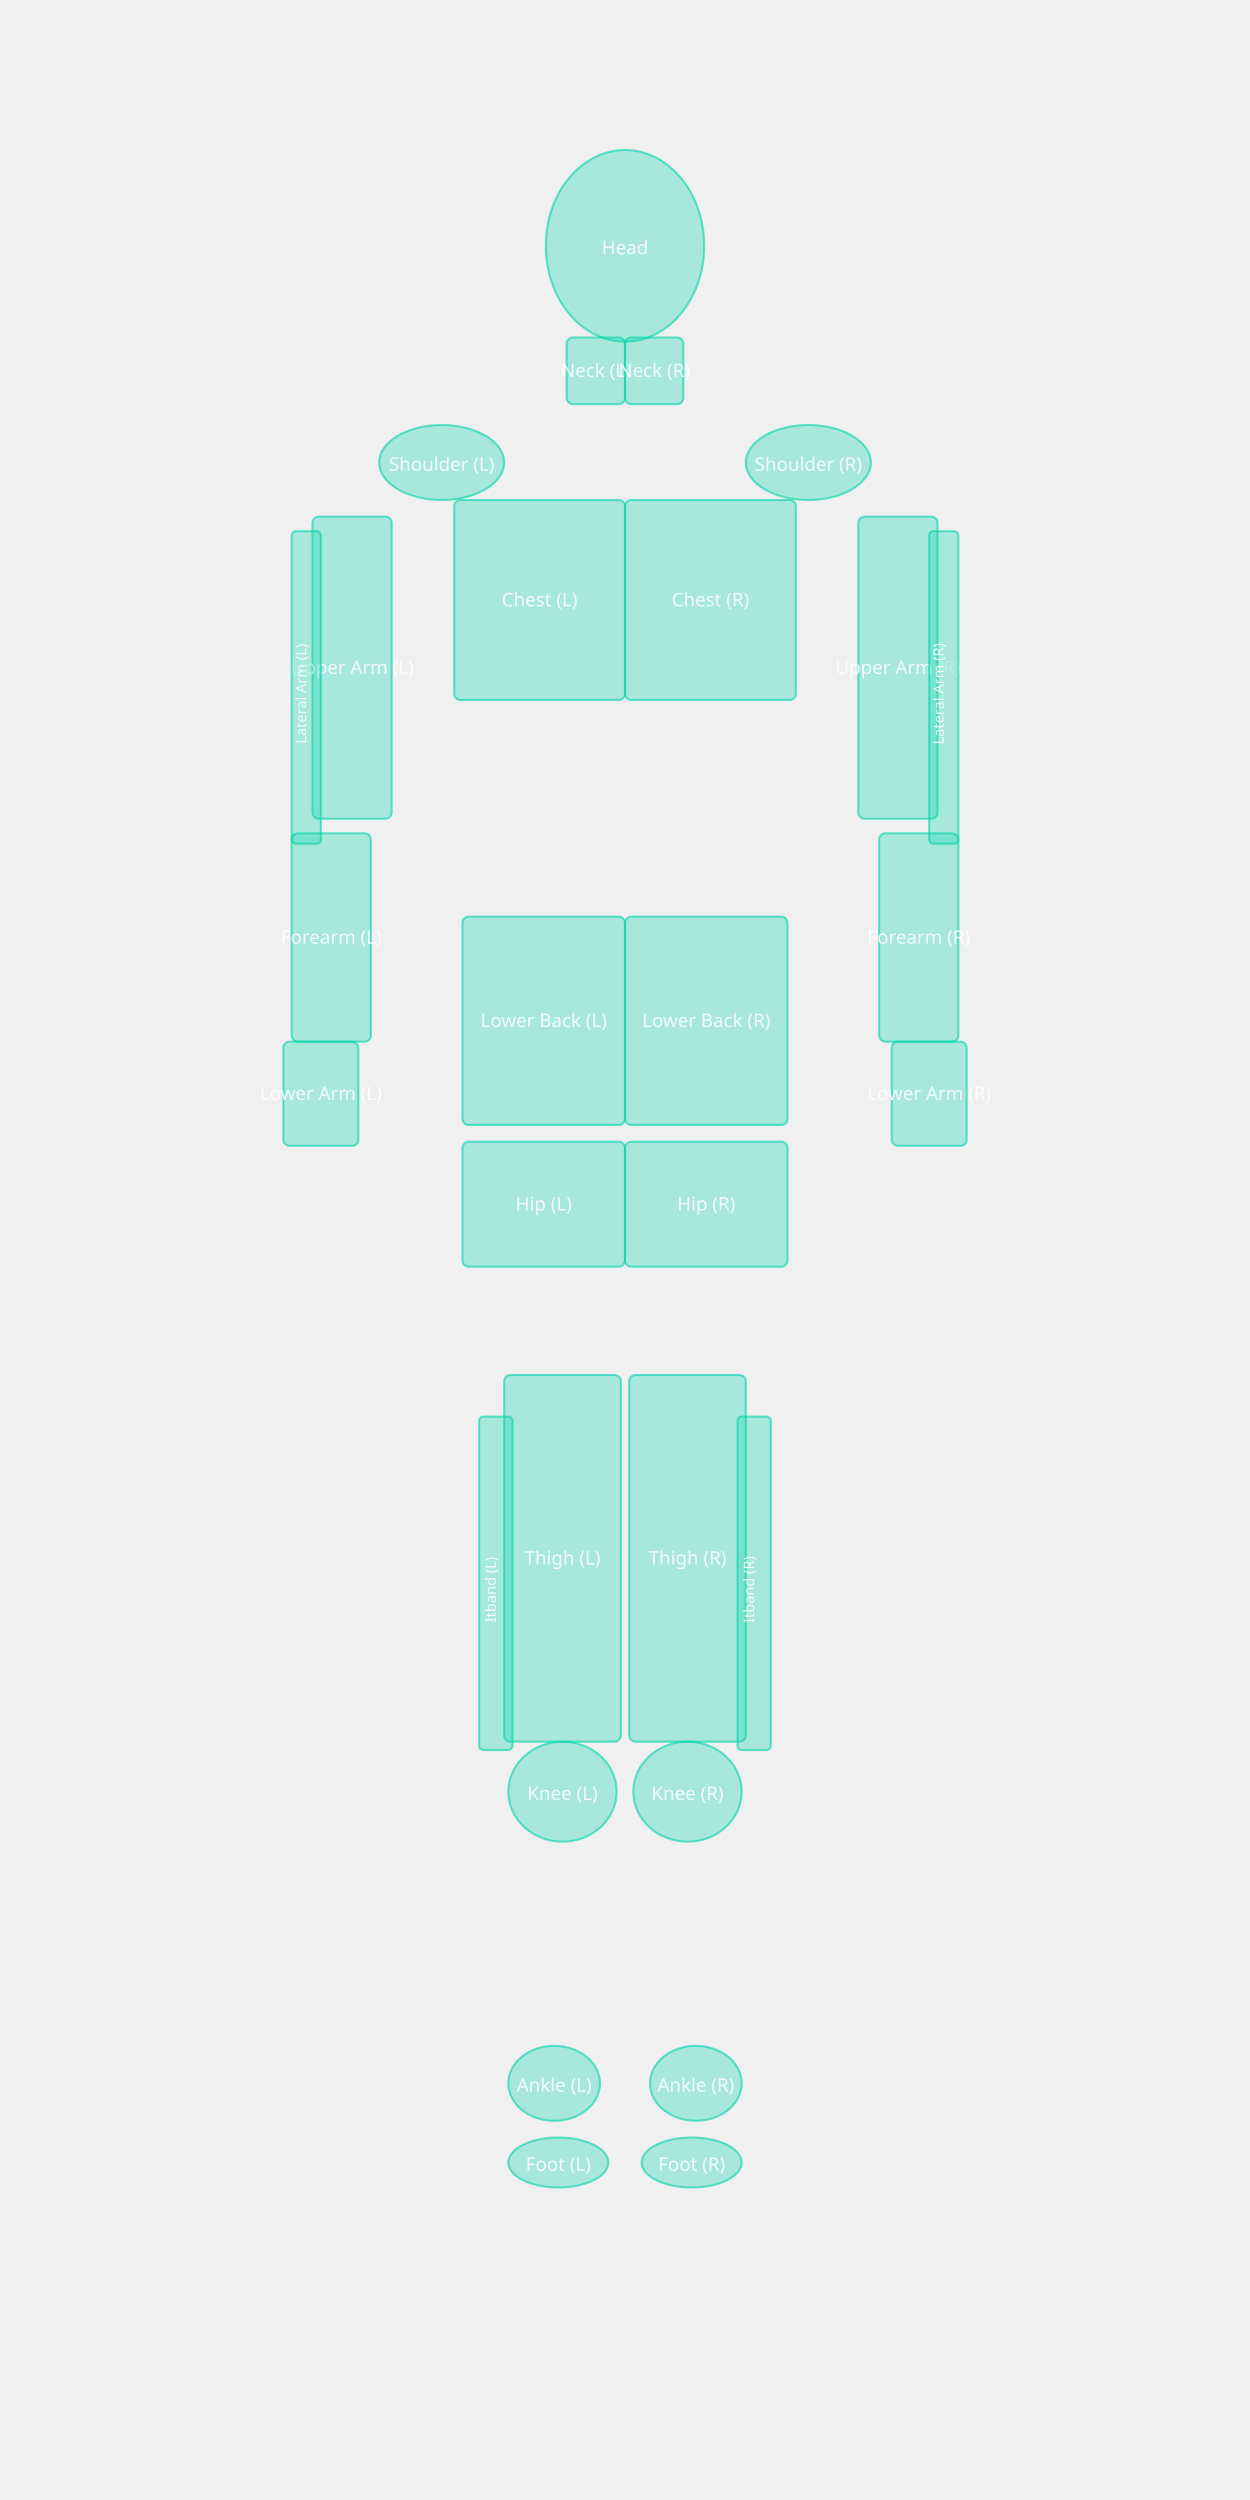
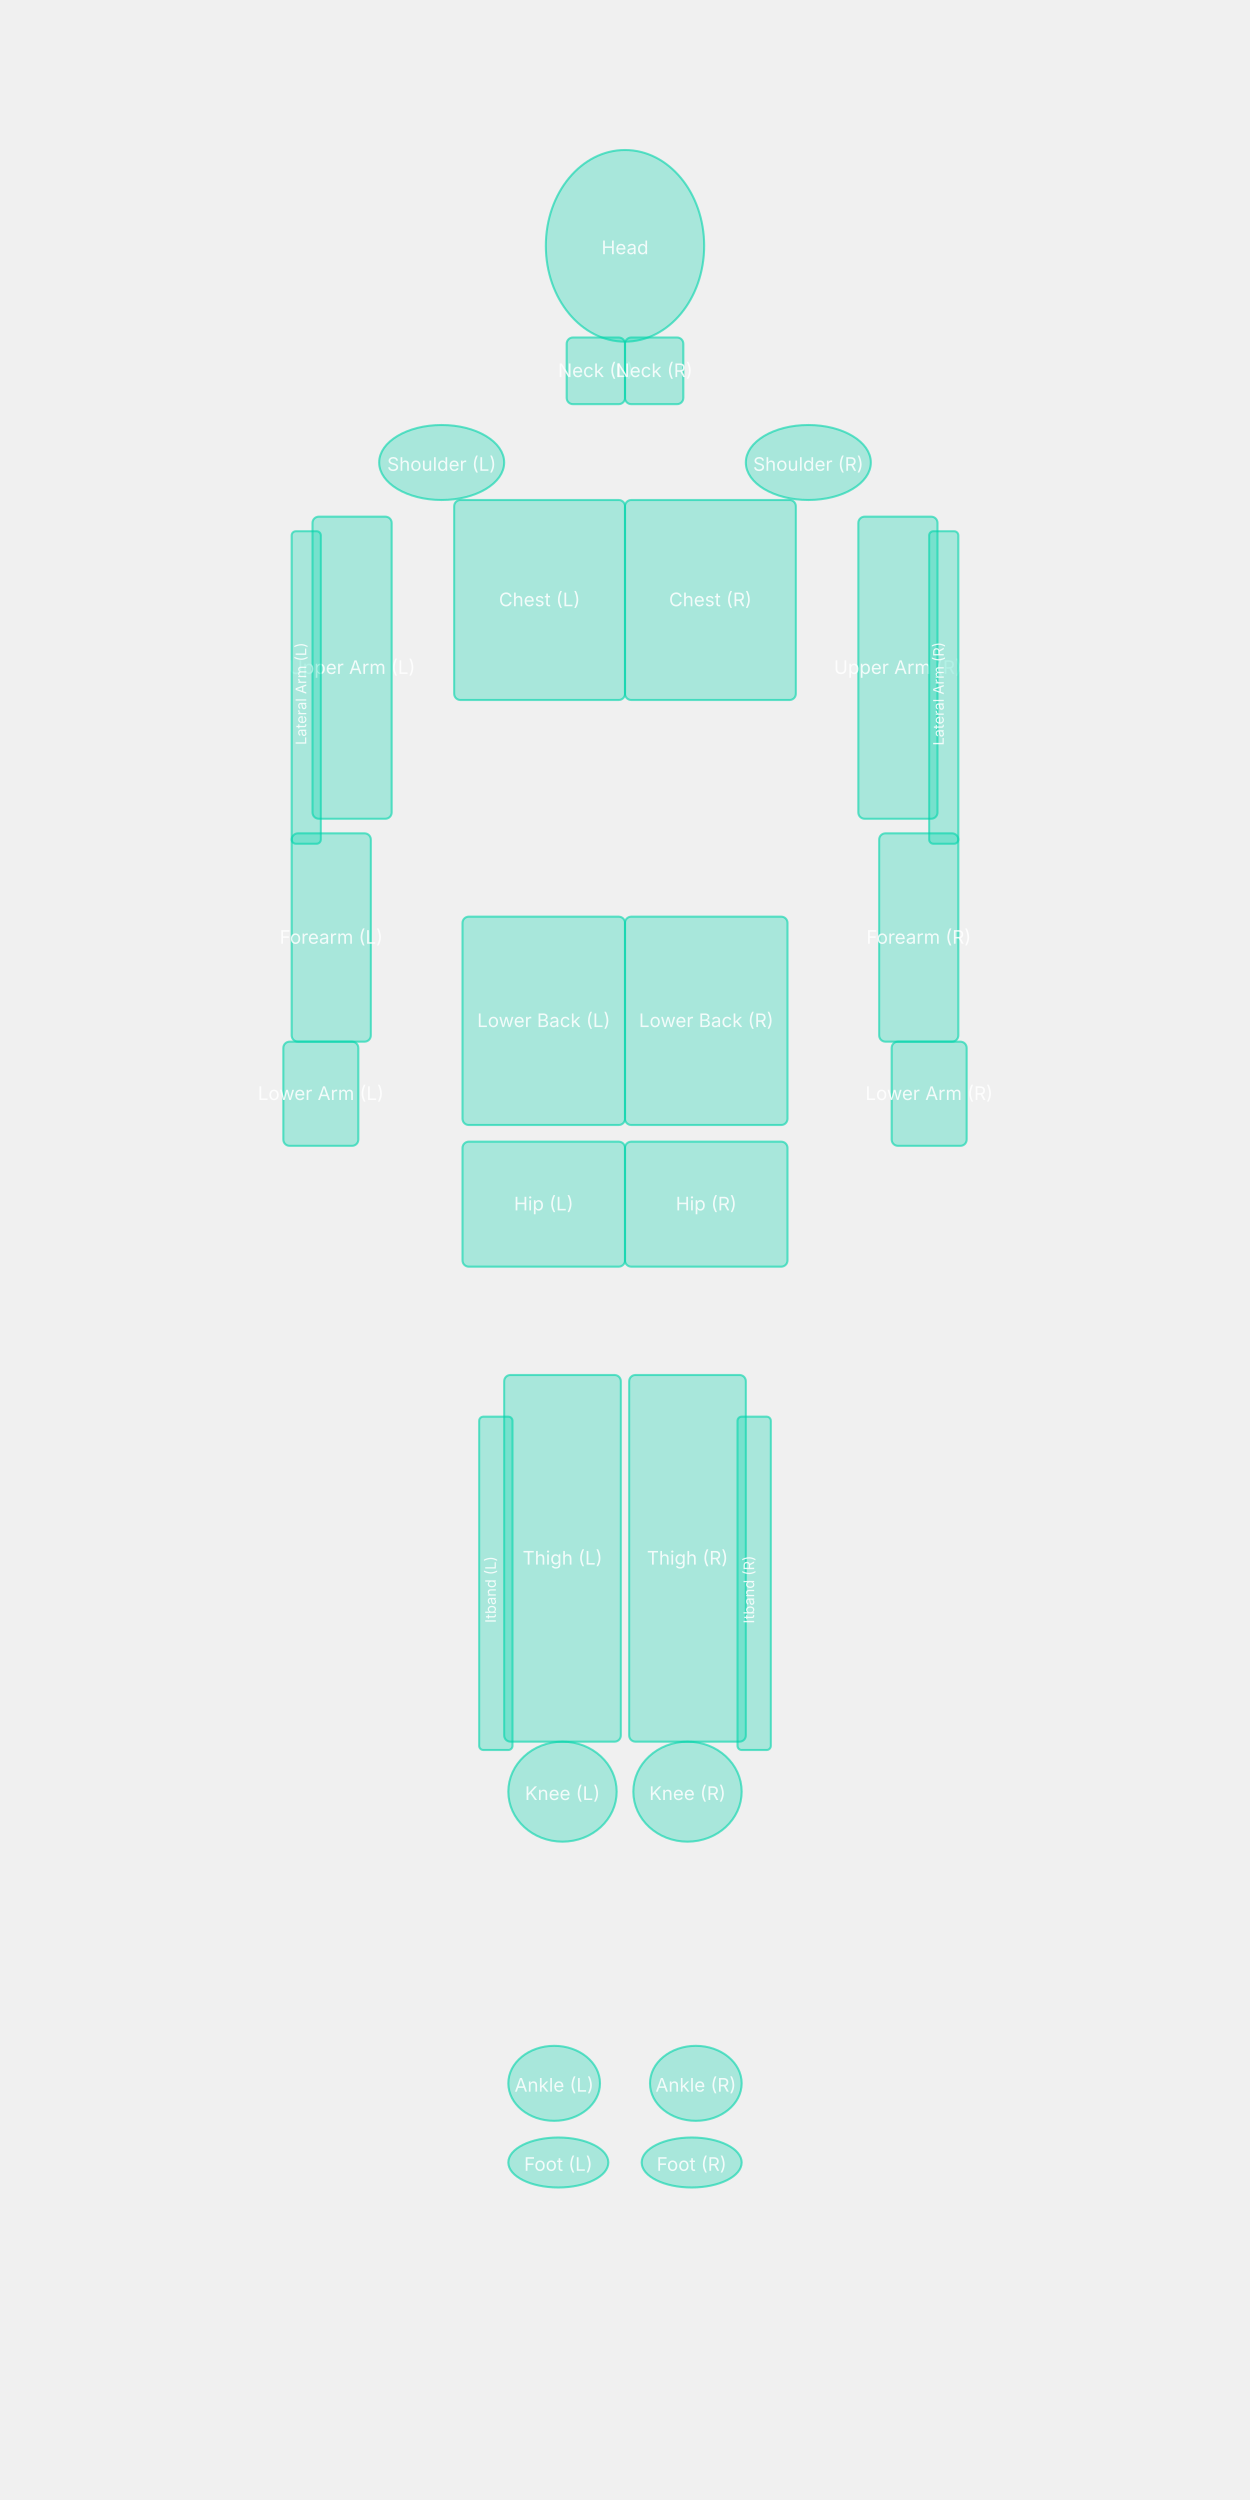
<svg xmlns="http://www.w3.org/2000/svg" viewBox="0 0 600 1200" width="600" height="1200">
  <rect width="600" height="1200" fill="none" />
  <g id="zones_back">
    <g id="01_head_both">
      <ellipse cx="300" cy="118" rx="38" ry="46" fill="#00d4aa" fill-opacity="0.3" stroke="#00d4aa" stroke-width="1" stroke-opacity="0.6" />
-       <text x="300" y="122" text-anchor="middle" font-family="DM Sans, sans-serif" font-size="9" fill="#ffffff" fill-opacity="0.85">Head</text>
+       <text x="300" y="122" text-anchor="middle" font-family="Inter, system-ui, sans-serif" font-size="9" fill="#ffffff" fill-opacity="0.85">Head</text>
    </g>
    <g id="02_neck_left">
      <rect x="272" y="162" width="28" height="32" rx="3" fill="#00d4aa" fill-opacity="0.3" stroke="#00d4aa" stroke-width="1" stroke-opacity="0.6" />
-       <text x="286.0" y="181.0" text-anchor="middle" font-family="DM Sans, sans-serif" font-size="9" fill="#ffffff" fill-opacity="0.85">Neck (L)</text>
+       <text x="286.0" y="181.0" text-anchor="middle" font-family="Inter, system-ui, sans-serif" font-size="9" fill="#ffffff" fill-opacity="0.85">Neck (L)</text>
    </g>
    <g id="02_neck_right">
      <rect x="300" y="162" width="28" height="32" rx="3" fill="#00d4aa" fill-opacity="0.3" stroke="#00d4aa" stroke-width="1" stroke-opacity="0.6" />
-       <text x="314.0" y="181.0" text-anchor="middle" font-family="DM Sans, sans-serif" font-size="9" fill="#ffffff" fill-opacity="0.85">Neck (R)</text>
+       <text x="314.0" y="181.0" text-anchor="middle" font-family="Inter, system-ui, sans-serif" font-size="9" fill="#ffffff" fill-opacity="0.85">Neck (R)</text>
    </g>
    <g id="03_shoulder_left">
      <ellipse cx="212" cy="222" rx="30" ry="18" fill="#00d4aa" fill-opacity="0.3" stroke="#00d4aa" stroke-width="1" stroke-opacity="0.6" />
-       <text x="212" y="226" text-anchor="middle" font-family="DM Sans, sans-serif" font-size="9" fill="#ffffff" fill-opacity="0.85">Shoulder (L)</text>
+       <text x="212" y="226" text-anchor="middle" font-family="Inter, system-ui, sans-serif" font-size="9" fill="#ffffff" fill-opacity="0.85">Shoulder (L)</text>
    </g>
    <g id="03_shoulder_right">
      <ellipse cx="388" cy="222" rx="30" ry="18" fill="#00d4aa" fill-opacity="0.3" stroke="#00d4aa" stroke-width="1" stroke-opacity="0.6" />
-       <text x="388" y="226" text-anchor="middle" font-family="DM Sans, sans-serif" font-size="9" fill="#ffffff" fill-opacity="0.85">Shoulder (R)</text>
+       <text x="388" y="226" text-anchor="middle" font-family="Inter, system-ui, sans-serif" font-size="9" fill="#ffffff" fill-opacity="0.85">Shoulder (R)</text>
    </g>
    <g id="09_chest_left">
      <rect x="218" y="240" width="82" height="96" rx="3" fill="#00d4aa" fill-opacity="0.3" stroke="#00d4aa" stroke-width="1" stroke-opacity="0.6" />
-       <text x="259.0" y="291.0" text-anchor="middle" font-family="DM Sans, sans-serif" font-size="9" fill="#ffffff" fill-opacity="0.85">Chest (L)</text>
+       <text x="259.0" y="291.0" text-anchor="middle" font-family="Inter, system-ui, sans-serif" font-size="9" fill="#ffffff" fill-opacity="0.85">Chest (L)</text>
    </g>
    <g id="09_chest_right">
      <rect x="300" y="240" width="82" height="96" rx="3" fill="#00d4aa" fill-opacity="0.3" stroke="#00d4aa" stroke-width="1" stroke-opacity="0.6" />
-       <text x="341.0" y="291.0" text-anchor="middle" font-family="DM Sans, sans-serif" font-size="9" fill="#ffffff" fill-opacity="0.85">Chest (R)</text>
+       <text x="341.0" y="291.0" text-anchor="middle" font-family="Inter, system-ui, sans-serif" font-size="9" fill="#ffffff" fill-opacity="0.85">Chest (R)</text>
    </g>
    <g id="04_upper_arm_left">
      <rect x="150" y="248" width="38" height="145" rx="3" fill="#00d4aa" fill-opacity="0.3" stroke="#00d4aa" stroke-width="1" stroke-opacity="0.6" />
-       <text x="169.0" y="323.5" text-anchor="middle" font-family="DM Sans, sans-serif" font-size="9" fill="#ffffff" fill-opacity="0.85">Upper Arm (L)</text>
+       <text x="169.0" y="323.5" text-anchor="middle" font-family="Inter, system-ui, sans-serif" font-size="9" fill="#ffffff" fill-opacity="0.85">Upper Arm (L)</text>
    </g>
    <g id="04_upper_arm_right">
      <rect x="412" y="248" width="38" height="145" rx="3" fill="#00d4aa" fill-opacity="0.3" stroke="#00d4aa" stroke-width="1" stroke-opacity="0.6" />
-       <text x="431.0" y="323.5" text-anchor="middle" font-family="DM Sans, sans-serif" font-size="9" fill="#ffffff" fill-opacity="0.85">Upper Arm (R)</text>
+       <text x="431.0" y="323.5" text-anchor="middle" font-family="Inter, system-ui, sans-serif" font-size="9" fill="#ffffff" fill-opacity="0.85">Upper Arm (R)</text>
    </g>
    <g id="11_lateral_arm_left">
      <rect x="140" y="255" width="14" height="150" rx="2" fill="#00d4aa" fill-opacity="0.3" stroke="#00d4aa" stroke-width="1" stroke-opacity="0.6" />
-       <text x="147.0" y="333.0" text-anchor="middle" font-family="DM Sans, sans-serif" font-size="7" fill="#ffffff" fill-opacity="0.85" transform="rotate(-90,147.0,333.0)">Lateral Arm (L)</text>
+       <text x="147.0" y="333.0" text-anchor="middle" font-family="Inter, system-ui, sans-serif" font-size="7" fill="#ffffff" fill-opacity="0.85" transform="rotate(-90,147.0,333.0)">Lateral Arm (L)</text>
    </g>
    <g id="11_lateral_arm_right">
      <rect x="446" y="255" width="14" height="150" rx="2" fill="#00d4aa" fill-opacity="0.3" stroke="#00d4aa" stroke-width="1" stroke-opacity="0.6" />
-       <text x="453.0" y="333.0" text-anchor="middle" font-family="DM Sans, sans-serif" font-size="7" fill="#ffffff" fill-opacity="0.85" transform="rotate(-90,453.0,333.0)">Lateral Arm (R)</text>
+       <text x="453.0" y="333.0" text-anchor="middle" font-family="Inter, system-ui, sans-serif" font-size="7" fill="#ffffff" fill-opacity="0.85" transform="rotate(-90,453.0,333.0)">Lateral Arm (R)</text>
    </g>
    <g id="05_forearm_left">
      <rect x="140" y="400" width="38" height="100" rx="3" fill="#00d4aa" fill-opacity="0.3" stroke="#00d4aa" stroke-width="1" stroke-opacity="0.6" />
-       <text x="159.0" y="453.0" text-anchor="middle" font-family="DM Sans, sans-serif" font-size="9" fill="#ffffff" fill-opacity="0.85">Forearm (L)</text>
+       <text x="159.0" y="453.0" text-anchor="middle" font-family="Inter, system-ui, sans-serif" font-size="9" fill="#ffffff" fill-opacity="0.85">Forearm (L)</text>
    </g>
    <g id="05_forearm_right">
      <rect x="422" y="400" width="38" height="100" rx="3" fill="#00d4aa" fill-opacity="0.3" stroke="#00d4aa" stroke-width="1" stroke-opacity="0.6" />
-       <text x="441.0" y="453.0" text-anchor="middle" font-family="DM Sans, sans-serif" font-size="9" fill="#ffffff" fill-opacity="0.85">Forearm (R)</text>
+       <text x="441.0" y="453.0" text-anchor="middle" font-family="Inter, system-ui, sans-serif" font-size="9" fill="#ffffff" fill-opacity="0.85">Forearm (R)</text>
    </g>
    <g id="10_lower_arm_left">
      <rect x="136" y="500" width="36" height="50" rx="3" fill="#00d4aa" fill-opacity="0.3" stroke="#00d4aa" stroke-width="1" stroke-opacity="0.6" />
-       <text x="154.0" y="528.0" text-anchor="middle" font-family="DM Sans, sans-serif" font-size="9" fill="#ffffff" fill-opacity="0.85">Lower Arm (L)</text>
+       <text x="154.0" y="528.0" text-anchor="middle" font-family="Inter, system-ui, sans-serif" font-size="9" fill="#ffffff" fill-opacity="0.85">Lower Arm (L)</text>
    </g>
    <g id="10_lower_arm_right">
      <rect x="428" y="500" width="36" height="50" rx="3" fill="#00d4aa" fill-opacity="0.3" stroke="#00d4aa" stroke-width="1" stroke-opacity="0.6" />
-       <text x="446.0" y="528.0" text-anchor="middle" font-family="DM Sans, sans-serif" font-size="9" fill="#ffffff" fill-opacity="0.85">Lower Arm (R)</text>
+       <text x="446.0" y="528.0" text-anchor="middle" font-family="Inter, system-ui, sans-serif" font-size="9" fill="#ffffff" fill-opacity="0.85">Lower Arm (R)</text>
    </g>
    <g id="12_lower_back_left">
      <rect x="222" y="440" width="78" height="100" rx="3" fill="#00d4aa" fill-opacity="0.3" stroke="#00d4aa" stroke-width="1" stroke-opacity="0.6" />
-       <text x="261.0" y="493.0" text-anchor="middle" font-family="DM Sans, sans-serif" font-size="9" fill="#ffffff" fill-opacity="0.85">Lower Back (L)</text>
+       <text x="261.0" y="493.0" text-anchor="middle" font-family="Inter, system-ui, sans-serif" font-size="9" fill="#ffffff" fill-opacity="0.85">Lower Back (L)</text>
    </g>
    <g id="12_lower_back_right">
      <rect x="300" y="440" width="78" height="100" rx="3" fill="#00d4aa" fill-opacity="0.3" stroke="#00d4aa" stroke-width="1" stroke-opacity="0.6" />
-       <text x="339.0" y="493.0" text-anchor="middle" font-family="DM Sans, sans-serif" font-size="9" fill="#ffffff" fill-opacity="0.85">Lower Back (R)</text>
+       <text x="339.0" y="493.0" text-anchor="middle" font-family="Inter, system-ui, sans-serif" font-size="9" fill="#ffffff" fill-opacity="0.85">Lower Back (R)</text>
    </g>
    <g id="06_hip_left">
      <rect x="222" y="548" width="78" height="60" rx="3" fill="#00d4aa" fill-opacity="0.3" stroke="#00d4aa" stroke-width="1" stroke-opacity="0.6" />
-       <text x="261.0" y="581.0" text-anchor="middle" font-family="DM Sans, sans-serif" font-size="9" fill="#ffffff" fill-opacity="0.85">Hip (L)</text>
+       <text x="261.0" y="581.0" text-anchor="middle" font-family="Inter, system-ui, sans-serif" font-size="9" fill="#ffffff" fill-opacity="0.85">Hip (L)</text>
    </g>
    <g id="06_hip_right">
      <rect x="300" y="548" width="78" height="60" rx="3" fill="#00d4aa" fill-opacity="0.3" stroke="#00d4aa" stroke-width="1" stroke-opacity="0.6" />
-       <text x="339.0" y="581.0" text-anchor="middle" font-family="DM Sans, sans-serif" font-size="9" fill="#ffffff" fill-opacity="0.85">Hip (R)</text>
+       <text x="339.0" y="581.0" text-anchor="middle" font-family="Inter, system-ui, sans-serif" font-size="9" fill="#ffffff" fill-opacity="0.85">Hip (R)</text>
    </g>
    <g id="07_thigh_left">
      <rect x="242" y="660" width="56" height="176" rx="3" fill="#00d4aa" fill-opacity="0.3" stroke="#00d4aa" stroke-width="1" stroke-opacity="0.6" />
-       <text x="270.0" y="751.0" text-anchor="middle" font-family="DM Sans, sans-serif" font-size="9" fill="#ffffff" fill-opacity="0.85">Thigh (L)</text>
+       <text x="270.0" y="751.0" text-anchor="middle" font-family="Inter, system-ui, sans-serif" font-size="9" fill="#ffffff" fill-opacity="0.85">Thigh (L)</text>
    </g>
    <g id="07_thigh_right">
      <rect x="302" y="660" width="56" height="176" rx="3" fill="#00d4aa" fill-opacity="0.3" stroke="#00d4aa" stroke-width="1" stroke-opacity="0.6" />
-       <text x="330.0" y="751.0" text-anchor="middle" font-family="DM Sans, sans-serif" font-size="9" fill="#ffffff" fill-opacity="0.85">Thigh (R)</text>
+       <text x="330.0" y="751.0" text-anchor="middle" font-family="Inter, system-ui, sans-serif" font-size="9" fill="#ffffff" fill-opacity="0.85">Thigh (R)</text>
    </g>
    <g id="15_itband_left">
      <rect x="230" y="680" width="16" height="160" rx="2" fill="#00d4aa" fill-opacity="0.3" stroke="#00d4aa" stroke-width="1" stroke-opacity="0.6" />
-       <text x="238.0" y="763.0" text-anchor="middle" font-family="DM Sans, sans-serif" font-size="7" fill="#ffffff" fill-opacity="0.85" transform="rotate(-90,238.0,763.0)">Itband (L)</text>
+       <text x="238.0" y="763.0" text-anchor="middle" font-family="Inter, system-ui, sans-serif" font-size="7" fill="#ffffff" fill-opacity="0.85" transform="rotate(-90,238.0,763.0)">Itband (L)</text>
    </g>
    <g id="15_itband_right">
      <rect x="354" y="680" width="16" height="160" rx="2" fill="#00d4aa" fill-opacity="0.3" stroke="#00d4aa" stroke-width="1" stroke-opacity="0.6" />
-       <text x="362.0" y="763.0" text-anchor="middle" font-family="DM Sans, sans-serif" font-size="7" fill="#ffffff" fill-opacity="0.85" transform="rotate(-90,362.0,763.0)">Itband (R)</text>
+       <text x="362.0" y="763.0" text-anchor="middle" font-family="Inter, system-ui, sans-serif" font-size="7" fill="#ffffff" fill-opacity="0.85" transform="rotate(-90,362.0,763.0)">Itband (R)</text>
    </g>
    <g id="13_knee_left">
      <ellipse cx="270" cy="860" rx="26" ry="24" fill="#00d4aa" fill-opacity="0.3" stroke="#00d4aa" stroke-width="1" stroke-opacity="0.6" />
-       <text x="270" y="864" text-anchor="middle" font-family="DM Sans, sans-serif" font-size="9" fill="#ffffff" fill-opacity="0.85">Knee (L)</text>
+       <text x="270" y="864" text-anchor="middle" font-family="Inter, system-ui, sans-serif" font-size="9" fill="#ffffff" fill-opacity="0.85">Knee (L)</text>
    </g>
    <g id="13_knee_right">
      <ellipse cx="330" cy="860" rx="26" ry="24" fill="#00d4aa" fill-opacity="0.3" stroke="#00d4aa" stroke-width="1" stroke-opacity="0.6" />
-       <text x="330" y="864" text-anchor="middle" font-family="DM Sans, sans-serif" font-size="9" fill="#ffffff" fill-opacity="0.85">Knee (R)</text>
+       <text x="330" y="864" text-anchor="middle" font-family="Inter, system-ui, sans-serif" font-size="9" fill="#ffffff" fill-opacity="0.85">Knee (R)</text>
    </g>
    <g id="08_ankle_left">
      <ellipse cx="266" cy="1000" rx="22" ry="18" fill="#00d4aa" fill-opacity="0.3" stroke="#00d4aa" stroke-width="1" stroke-opacity="0.6" />
-       <text x="266" y="1004" text-anchor="middle" font-family="DM Sans, sans-serif" font-size="9" fill="#ffffff" fill-opacity="0.85">Ankle (L)</text>
+       <text x="266" y="1004" text-anchor="middle" font-family="Inter, system-ui, sans-serif" font-size="9" fill="#ffffff" fill-opacity="0.85">Ankle (L)</text>
    </g>
    <g id="08_ankle_right">
      <ellipse cx="334" cy="1000" rx="22" ry="18" fill="#00d4aa" fill-opacity="0.3" stroke="#00d4aa" stroke-width="1" stroke-opacity="0.6" />
-       <text x="334" y="1004" text-anchor="middle" font-family="DM Sans, sans-serif" font-size="9" fill="#ffffff" fill-opacity="0.85">Ankle (R)</text>
+       <text x="334" y="1004" text-anchor="middle" font-family="Inter, system-ui, sans-serif" font-size="9" fill="#ffffff" fill-opacity="0.85">Ankle (R)</text>
    </g>
    <g id="14_foot_left">
      <ellipse cx="268" cy="1038" rx="24" ry="12" fill="#00d4aa" fill-opacity="0.3" stroke="#00d4aa" stroke-width="1" stroke-opacity="0.6" />
-       <text x="268" y="1042" text-anchor="middle" font-family="DM Sans, sans-serif" font-size="9" fill="#ffffff" fill-opacity="0.85">Foot (L)</text>
+       <text x="268" y="1042" text-anchor="middle" font-family="Inter, system-ui, sans-serif" font-size="9" fill="#ffffff" fill-opacity="0.85">Foot (L)</text>
    </g>
    <g id="14_foot_right">
      <ellipse cx="332" cy="1038" rx="24" ry="12" fill="#00d4aa" fill-opacity="0.3" stroke="#00d4aa" stroke-width="1" stroke-opacity="0.6" />
-       <text x="332" y="1042" text-anchor="middle" font-family="DM Sans, sans-serif" font-size="9" fill="#ffffff" fill-opacity="0.85">Foot (R)</text>
+       <text x="332" y="1042" text-anchor="middle" font-family="Inter, system-ui, sans-serif" font-size="9" fill="#ffffff" fill-opacity="0.85">Foot (R)</text>
    </g>
  </g>
</svg>
